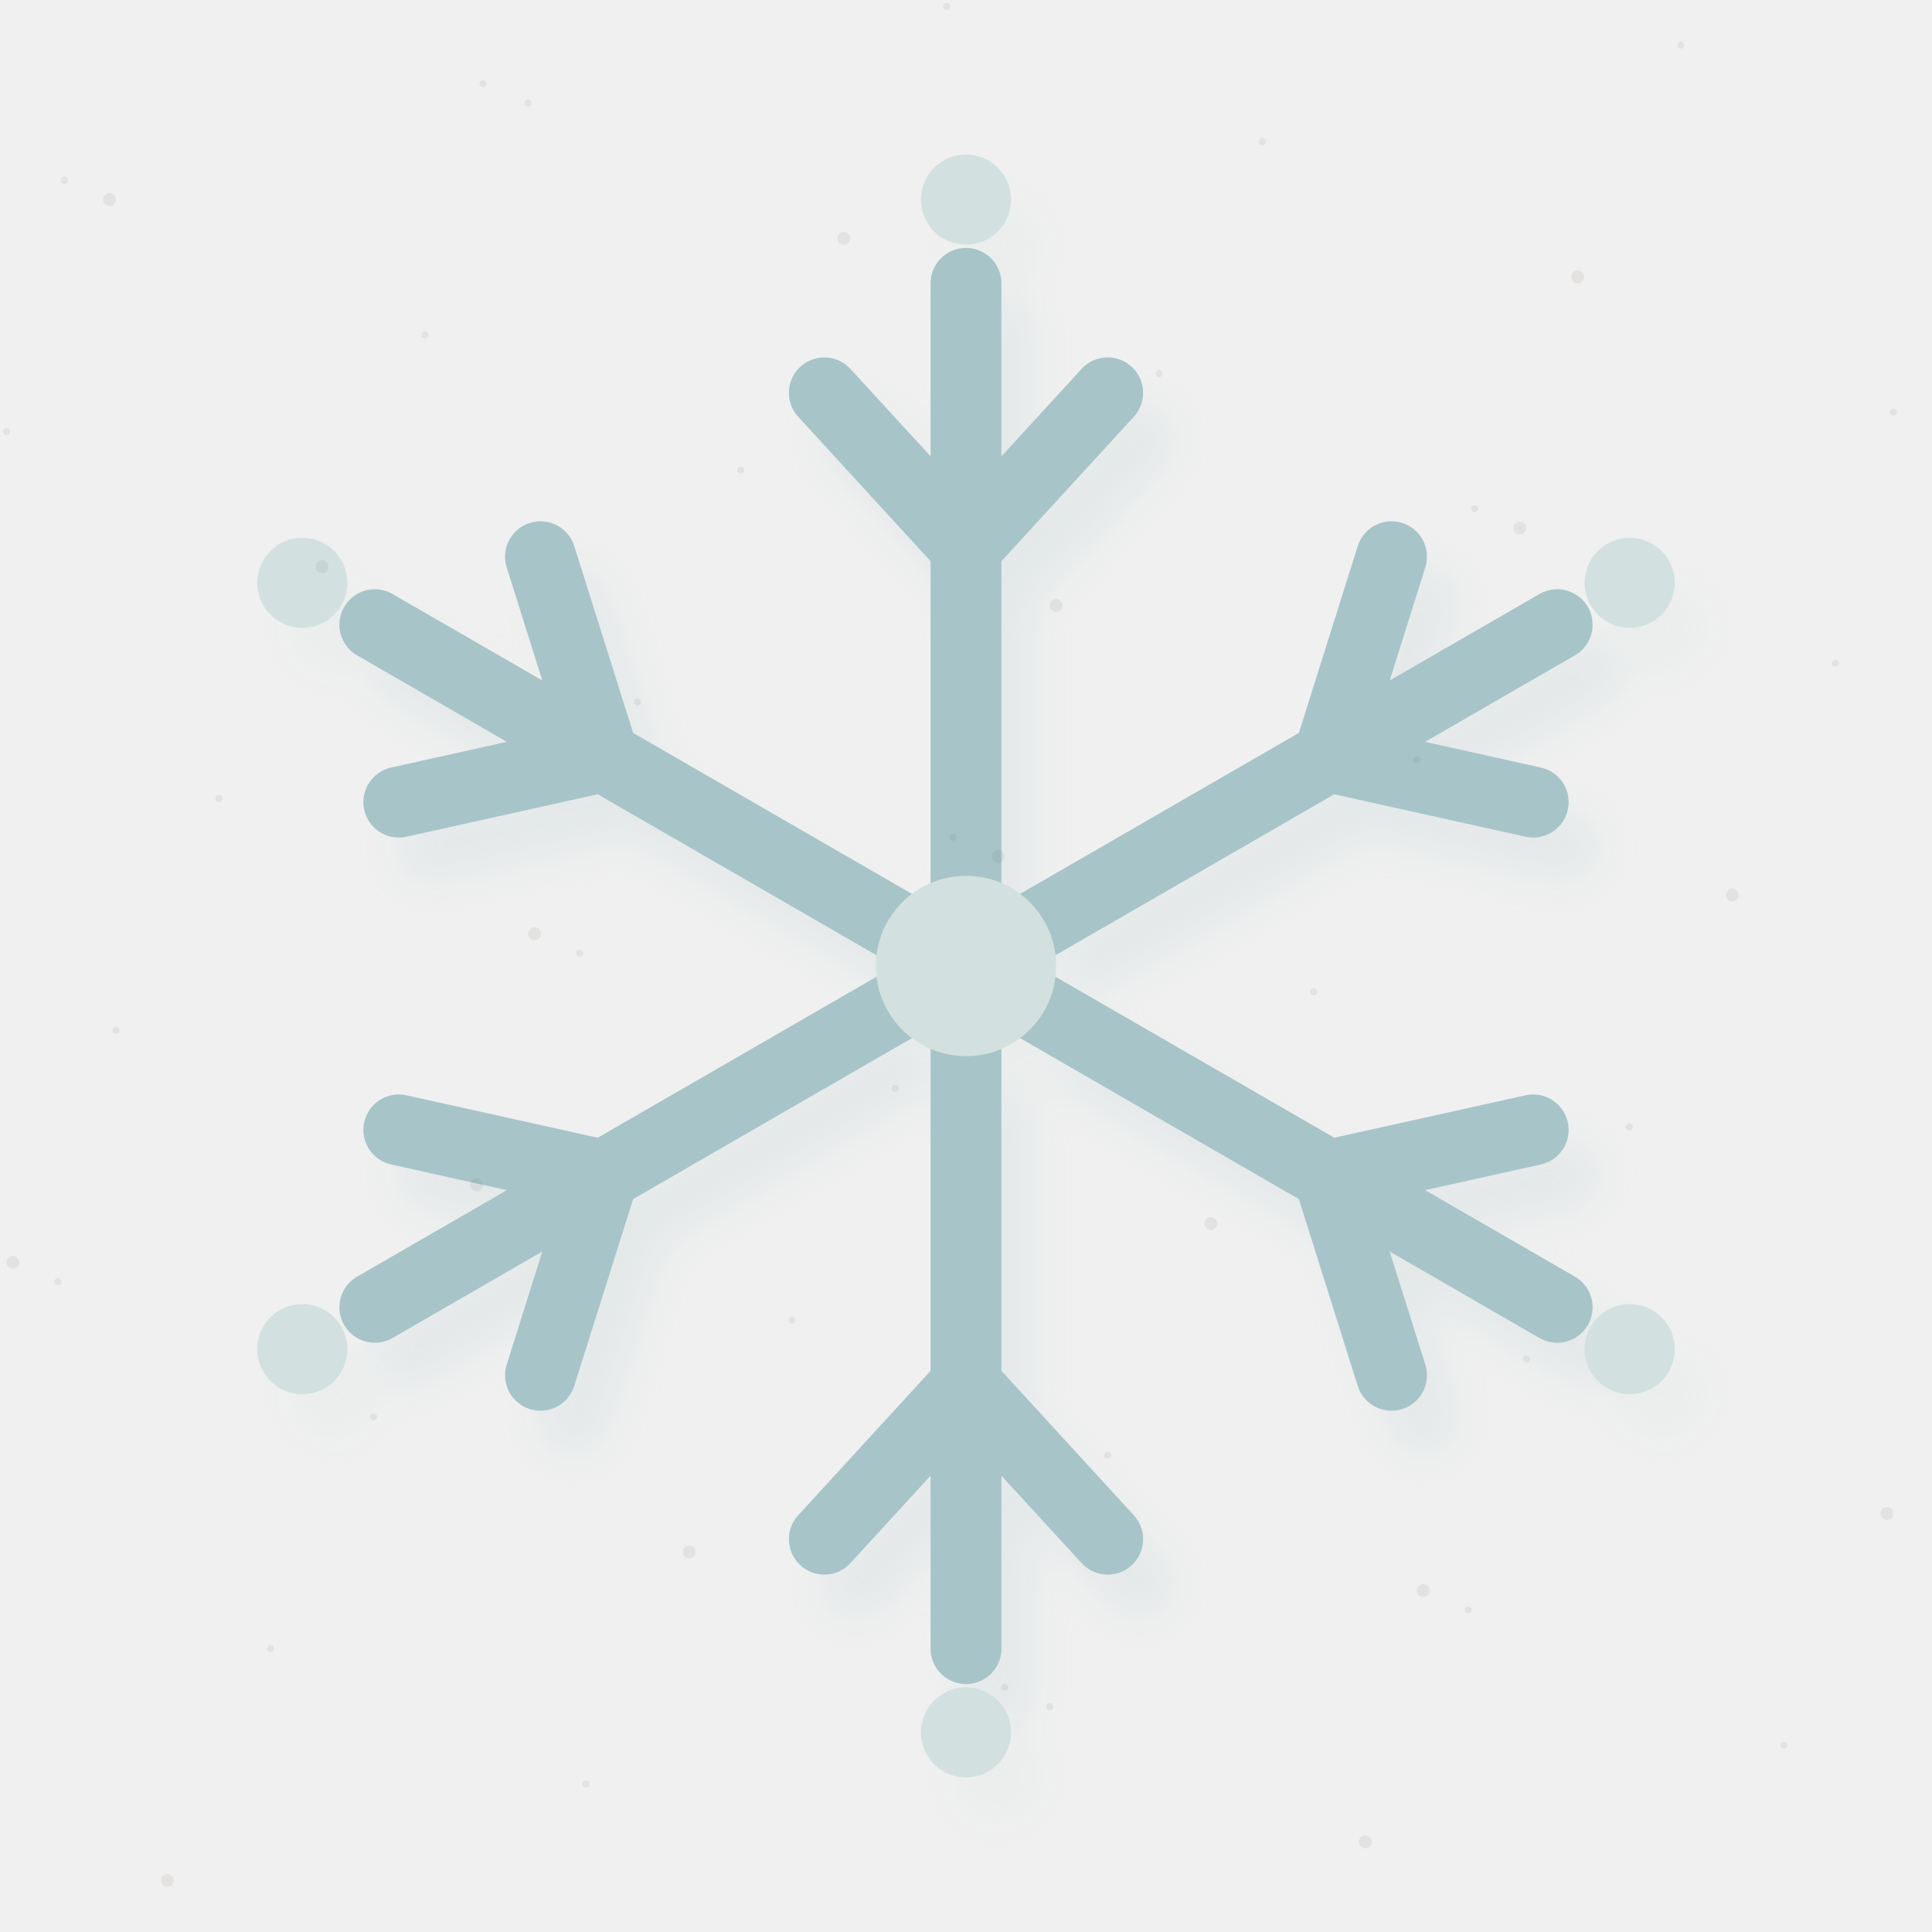
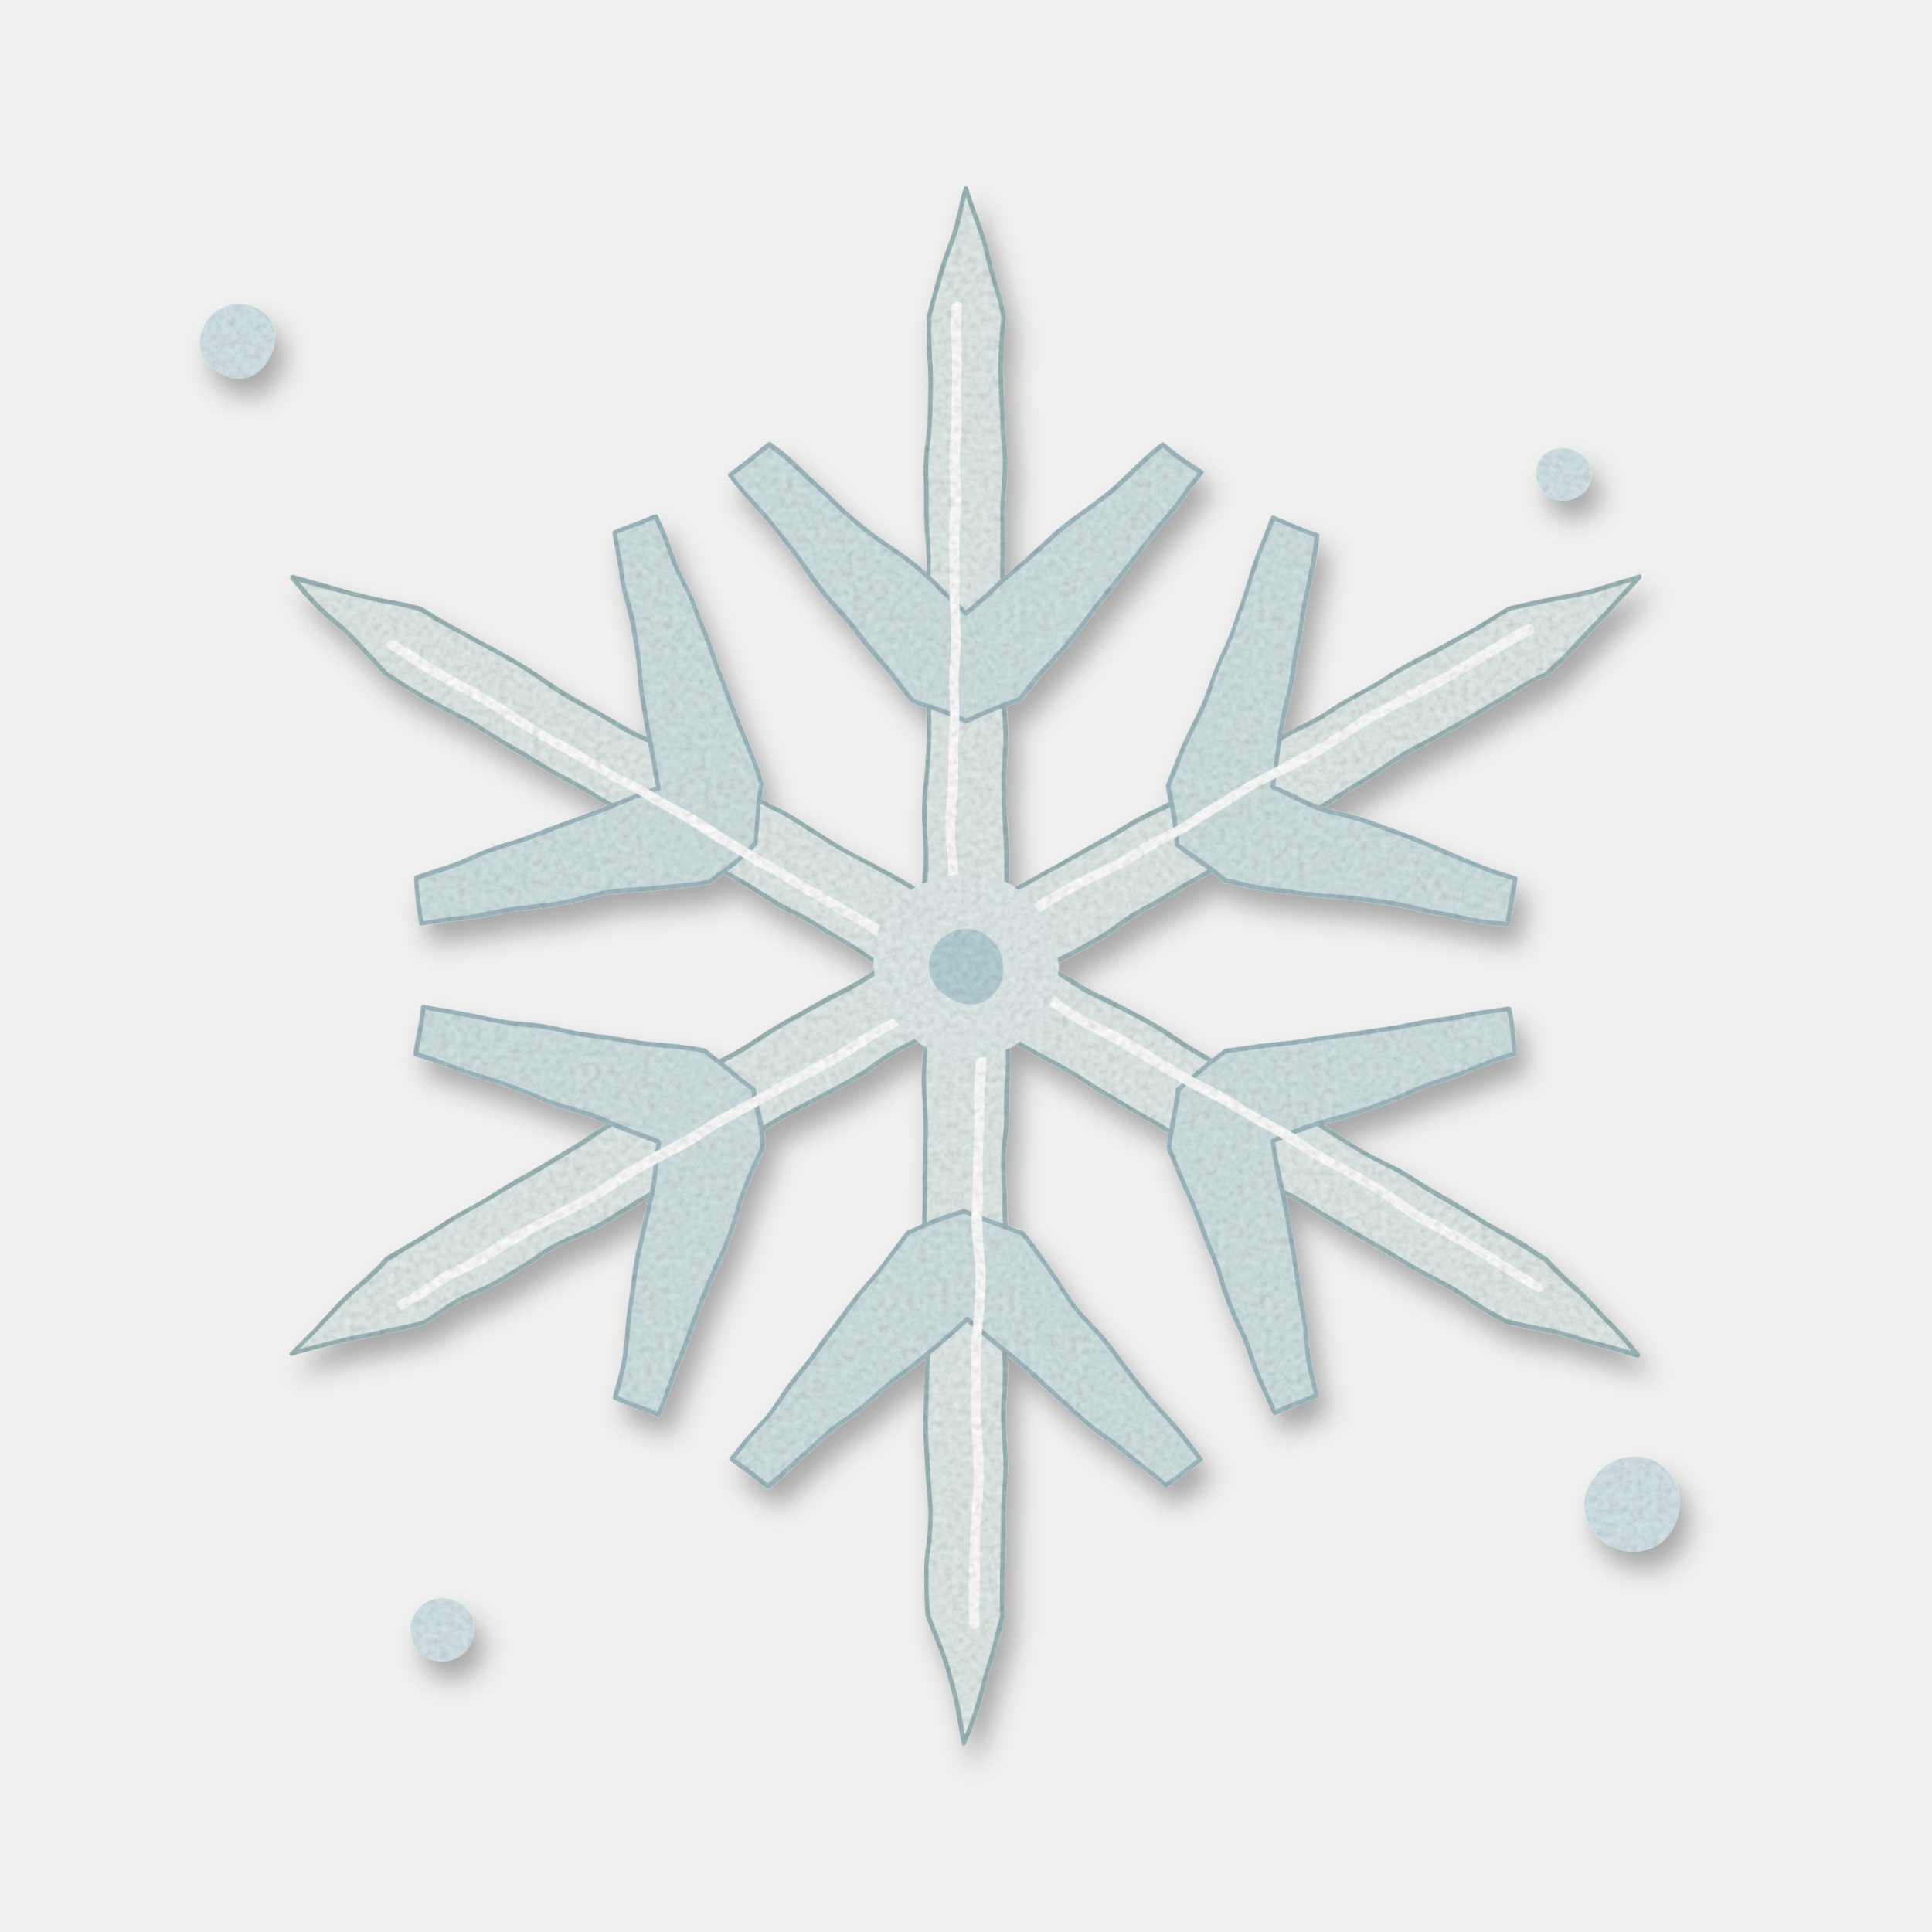
- <svg xmlns="http://www.w3.org/2000/svg" width="300" height="300" viewBox="0 0 300 300">
+ <svg xmlns="http://www.w3.org/2000/svg" viewBox="0 0 420 420" width="420" height="420" role="img" aria-label="KURA decorazione snowflake">
  <defs>
-     <filter id="soft" x="-35%" y="-35%" width="170%" height="170%">
-       <feGaussianBlur stdDeviation="3" />
+     <filter id="grain" x="-22%" y="-22%" width="144%" height="144%" color-interpolation-filters="sRGB">
+       <feTurbulence baseFrequency=".68" numOctaves="3" seed="22" type="fractalNoise" result="n" />
+       <feColorMatrix in="n" type="saturate" values="0" result="grey" />
+       <feComponentTransfer in="grey" result="low">
+         <feFuncA type="linear" slope=".22" />
+       </feComponentTransfer>
+       <feComposite in="low" in2="SourceAlpha" operator="in" result="within" />
+       <feBlend in="SourceGraphic" in2="within" mode="multiply" result="mix" />
+     </filter>
+     <filter id="cutShadow" x="-25%" y="-25%" width="150%" height="150%">
+       <feGaussianBlur in="SourceAlpha" stdDeviation="2.7" result="blur" />
+       <feOffset in="blur" dx="2.2" dy="4" result="offset" />
+       <feComponentTransfer in="offset" result="shade">
+         <feFuncA type="linear" slope=".30" />
+       </feComponentTransfer>
+       <feMerge>
+         <feMergeNode in="shade" />
+         <feMergeNode in="SourceGraphic" />
+       </feMerge>
+     </filter>
+     <filter id="rough" x="-10%" y="-10%" width="120%" height="120%">
+       <feTurbulence type="fractalNoise" baseFrequency=".048" numOctaves="2" seed="27" result="edgeNoise" />
+       <feDisplacementMap in="SourceGraphic" in2="edgeNoise" scale="2.1" xChannelSelector="R" yChannelSelector="G" />
    </filter>
  </defs>
-   <g transform="translate(5 7)" opacity=".16" filter="url(#soft)">
-     <g transform="translate(150 150)" stroke="#a7c4c9" stroke-width="11" stroke-linecap="round" fill="none">
-       <g transform="rotate(0)">
-         <path d="M0 0V-106M0-65l-22-24M0-65l22-24" />
-       </g>
-       <g transform="rotate(60)">
-         <path d="M0 0V-106M0-65l-22-24M0-65l22-24" />
-       </g>
-       <g transform="rotate(120)">
-         <path d="M0 0V-106M0-65l-22-24M0-65l22-24" />
-       </g>
-       <g transform="rotate(180)">
-         <path d="M0 0V-106M0-65l-22-24M0-65l22-24" />
-       </g>
-       <g transform="rotate(240)">
-         <path d="M0 0V-106M0-65l-22-24M0-65l22-24" />
-       </g>
-       <g transform="rotate(300)">
-         <path d="M0 0V-106M0-65l-22-24M0-65l22-24" />
+   <g filter="url(#cutShadow)">
+     <g filter="url(#rough)">
+       <g filter="url(#grain)">
+         <g transform="translate(210 210) rotate(0)">
+           <path d="M-9 5 L-8 -141 L0 -169 L8 -141 L9 5Z" fill="#e2ecea" stroke="#9eb7b8" stroke-width="1" stroke-linecap="round" stroke-linejoin="round" />
+           <path d="M0 -77 L-43 -113 L-51 -107 L-12 -58 L0 -53 L12 -58 L51 -107 L43 -113Z" fill="#d3e3e4" stroke="#a1bbc2" stroke-width="1" stroke-linecap="round" stroke-linejoin="round" />
+           <path d="M-3 -16L-2 -143" fill="none" stroke="#ffffff" stroke-width="2.2" stroke-linecap="round" stroke-linejoin="round" />
+         </g>
+         <g transform="translate(210 210) rotate(60)">
+           <path d="M-9 5 L-8 -141 L0 -169 L8 -141 L9 5Z" fill="#e2ecea" stroke="#9eb7b8" stroke-width="1" stroke-linecap="round" stroke-linejoin="round" />
+           <path d="M0 -77 L-43 -113 L-51 -107 L-12 -58 L0 -53 L12 -58 L51 -107 L43 -113Z" fill="#d3e3e4" stroke="#a1bbc2" stroke-width="1" stroke-linecap="round" stroke-linejoin="round" />
+           <path d="M-3 -16L-2 -143" fill="none" stroke="#ffffff" stroke-width="2.2" stroke-linecap="round" stroke-linejoin="round" />
+         </g>
+         <g transform="translate(210 210) rotate(120)">
+           <path d="M-9 5 L-8 -141 L0 -169 L8 -141 L9 5Z" fill="#e2ecea" stroke="#9eb7b8" stroke-width="1" stroke-linecap="round" stroke-linejoin="round" />
+           <path d="M0 -77 L-43 -113 L-51 -107 L-12 -58 L0 -53 L12 -58 L51 -107 L43 -113Z" fill="#d3e3e4" stroke="#a1bbc2" stroke-width="1" stroke-linecap="round" stroke-linejoin="round" />
+           <path d="M-3 -16L-2 -143" fill="none" stroke="#ffffff" stroke-width="2.2" stroke-linecap="round" stroke-linejoin="round" />
+         </g>
+         <g transform="translate(210 210) rotate(180)">
+           <path d="M-9 5 L-8 -141 L0 -169 L8 -141 L9 5Z" fill="#e2ecea" stroke="#9eb7b8" stroke-width="1" stroke-linecap="round" stroke-linejoin="round" />
+           <path d="M0 -77 L-43 -113 L-51 -107 L-12 -58 L0 -53 L12 -58 L51 -107 L43 -113Z" fill="#d3e3e4" stroke="#a1bbc2" stroke-width="1" stroke-linecap="round" stroke-linejoin="round" />
+           <path d="M-3 -16L-2 -143" fill="none" stroke="#ffffff" stroke-width="2.2" stroke-linecap="round" stroke-linejoin="round" />
+         </g>
+         <g transform="translate(210 210) rotate(240)">
+           <path d="M-9 5 L-8 -141 L0 -169 L8 -141 L9 5Z" fill="#e2ecea" stroke="#9eb7b8" stroke-width="1" stroke-linecap="round" stroke-linejoin="round" />
+           <path d="M0 -77 L-43 -113 L-51 -107 L-12 -58 L0 -53 L12 -58 L51 -107 L43 -113Z" fill="#d3e3e4" stroke="#a1bbc2" stroke-width="1" stroke-linecap="round" stroke-linejoin="round" />
+           <path d="M-3 -16L-2 -143" fill="none" stroke="#ffffff" stroke-width="2.2" stroke-linecap="round" stroke-linejoin="round" />
+         </g>
+         <g transform="translate(210 210) rotate(300)">
+           <path d="M-9 5 L-8 -141 L0 -169 L8 -141 L9 5Z" fill="#e2ecea" stroke="#9eb7b8" stroke-width="1" stroke-linecap="round" stroke-linejoin="round" />
+           <path d="M0 -77 L-43 -113 L-51 -107 L-12 -58 L0 -53 L12 -58 L51 -107 L43 -113Z" fill="#d3e3e4" stroke="#a1bbc2" stroke-width="1" stroke-linecap="round" stroke-linejoin="round" />
+           <path d="M-3 -16L-2 -143" fill="none" stroke="#ffffff" stroke-width="2.2" stroke-linecap="round" stroke-linejoin="round" />
+         </g>
+         <circle cx="210" cy="210" r="20" fill="#e1edec" />
+         <circle cx="210" cy="210" r="8" fill="#b8d2d7" />
+         <circle cx="52" cy="74" r="8" fill="#d5e5e9" />
+         <circle cx="340" cy="103" r="6" fill="#d5e5e9" />
+         <circle cx="96" cy="354" r="7" fill="#d5e5e9" />
+         <circle cx="355" cy="327" r="10" fill="#d5e5e9" />
      </g>
    </g>
-     <g fill="#d2e1df">
-       <circle cx="150" cy="150" r="14" />
-       <circle cx="150" cy="31" r="7" />
-       <circle cx="253.057" cy="90.5" r="7" />
-       <circle cx="253.057" cy="209.5" r="7" />
-       <circle cx="150" cy="269" r="7" />
-       <circle cx="46.943" cy="209.5" r="7" />
-       <circle cx="46.943" cy="90.5" r="7" />
-     </g>
-   </g>
-   <g>
-     <g transform="translate(150 150)" stroke="#a7c4c9" stroke-width="11" stroke-linecap="round" fill="none">
-       <g transform="rotate(0)">
-         <path d="M0 0V-106M0-65l-22-24M0-65l22-24" />
-       </g>
-       <g transform="rotate(60)">
-         <path d="M0 0V-106M0-65l-22-24M0-65l22-24" />
-       </g>
-       <g transform="rotate(120)">
-         <path d="M0 0V-106M0-65l-22-24M0-65l22-24" />
-       </g>
-       <g transform="rotate(180)">
-         <path d="M0 0V-106M0-65l-22-24M0-65l22-24" />
-       </g>
-       <g transform="rotate(240)">
-         <path d="M0 0V-106M0-65l-22-24M0-65l22-24" />
-       </g>
-       <g transform="rotate(300)">
-         <path d="M0 0V-106M0-65l-22-24M0-65l22-24" />
-       </g>
-     </g>
-     <g fill="#d2e1df">
-       <circle cx="150" cy="150" r="14" />
-       <circle cx="150" cy="31" r="7" />
-       <circle cx="253.057" cy="90.5" r="7" />
-       <circle cx="253.057" cy="209.5" r="7" />
-       <circle cx="150" cy="269" r="7" />
-       <circle cx="46.943" cy="209.5" r="7" />
-       <circle cx="46.943" cy="90.5" r="7" />
-     </g>
-   </g>
-   <g>
-     <circle cx="17" cy="31" r="1" fill="#473f37" opacity=".08" />
-     <circle cx="90" cy="148" r="0.55" fill="#473f37" opacity=".08" />
-     <circle cx="163" cy="265" r="0.55" fill="#473f37" opacity=".08" />
-     <circle cx="236" cy="82" r="1" fill="#473f37" opacity=".08" />
-     <circle cx="9" cy="199" r="0.55" fill="#473f37" opacity=".08" />
-     <circle cx="82" cy="16" r="0.55" fill="#473f37" opacity=".08" />
-     <circle cx="155" cy="133" r="1" fill="#473f37" opacity=".08" />
-     <circle cx="228" cy="250" r="0.55" fill="#473f37" opacity=".08" />
-     <circle cx="1" cy="67" r="0.55" fill="#473f37" opacity=".08" />
-     <circle cx="74" cy="184" r="1" fill="#473f37" opacity=".08" />
-     <circle cx="147" cy="1" r="0.55" fill="#473f37" opacity=".08" />
-     <circle cx="220" cy="118" r="0.55" fill="#473f37" opacity=".08" />
-     <circle cx="293" cy="235" r="1" fill="#473f37" opacity=".08" />
-     <circle cx="66" cy="52" r="0.55" fill="#473f37" opacity=".08" />
-     <circle cx="139" cy="169" r="0.55" fill="#473f37" opacity=".08" />
-     <circle cx="212" cy="286" r="1" fill="#473f37" opacity=".08" />
-     <circle cx="285" cy="103" r="0.55" fill="#473f37" opacity=".08" />
-     <circle cx="58" cy="220" r="0.55" fill="#473f37" opacity=".08" />
-     <circle cx="131" cy="37" r="1" fill="#473f37" opacity=".08" />
-     <circle cx="204" cy="154" r="0.55" fill="#473f37" opacity=".08" />
-     <circle cx="277" cy="271" r="0.55" fill="#473f37" opacity=".08" />
-     <circle cx="50" cy="88" r="1" fill="#473f37" opacity=".08" />
-     <circle cx="123" cy="205" r="0.55" fill="#473f37" opacity=".08" />
-     <circle cx="196" cy="22" r="0.55" fill="#473f37" opacity=".08" />
-     <circle cx="269" cy="139" r="1" fill="#473f37" opacity=".08" />
-     <circle cx="42" cy="256" r="0.55" fill="#473f37" opacity=".08" />
-     <circle cx="115" cy="73" r="0.55" fill="#473f37" opacity=".08" />
-     <circle cx="188" cy="190" r="1" fill="#473f37" opacity=".08" />
-     <circle cx="261" cy="7" r="0.55" fill="#473f37" opacity=".08" />
-     <circle cx="34" cy="124" r="0.55" fill="#473f37" opacity=".08" />
-     <circle cx="107" cy="241" r="1" fill="#473f37" opacity=".08" />
-     <circle cx="180" cy="58" r="0.55" fill="#473f37" opacity=".08" />
-     <circle cx="253" cy="175" r="0.55" fill="#473f37" opacity=".08" />
-     <circle cx="26" cy="292" r="1" fill="#473f37" opacity=".08" />
-     <circle cx="99" cy="109" r="0.55" fill="#473f37" opacity=".08" />
-     <circle cx="172" cy="226" r="0.55" fill="#473f37" opacity=".08" />
-     <circle cx="245" cy="43" r="1" fill="#473f37" opacity=".08" />
-     <circle cx="18" cy="160" r="0.55" fill="#473f37" opacity=".08" />
-     <circle cx="91" cy="277" r="0.55" fill="#473f37" opacity=".08" />
-     <circle cx="164" cy="94" r="1" fill="#473f37" opacity=".08" />
-     <circle cx="237" cy="211" r="0.55" fill="#473f37" opacity=".08" />
-     <circle cx="10" cy="28" r="0.55" fill="#473f37" opacity=".08" />
-     <circle cx="83" cy="145" r="1" fill="#473f37" opacity=".08" />
-     <circle cx="156" cy="262" r="0.55" fill="#473f37" opacity=".08" />
-     <circle cx="229" cy="79" r="0.55" fill="#473f37" opacity=".08" />
-     <circle cx="2" cy="196" r="1" fill="#473f37" opacity=".08" />
-     <circle cx="75" cy="13" r="0.55" fill="#473f37" opacity=".08" />
-     <circle cx="148" cy="130" r="0.55" fill="#473f37" opacity=".08" />
-     <circle cx="221" cy="247" r="1" fill="#473f37" opacity=".08" />
-     <circle cx="294" cy="64" r="0.55" fill="#473f37" opacity=".08" />
  </g>
</svg>
